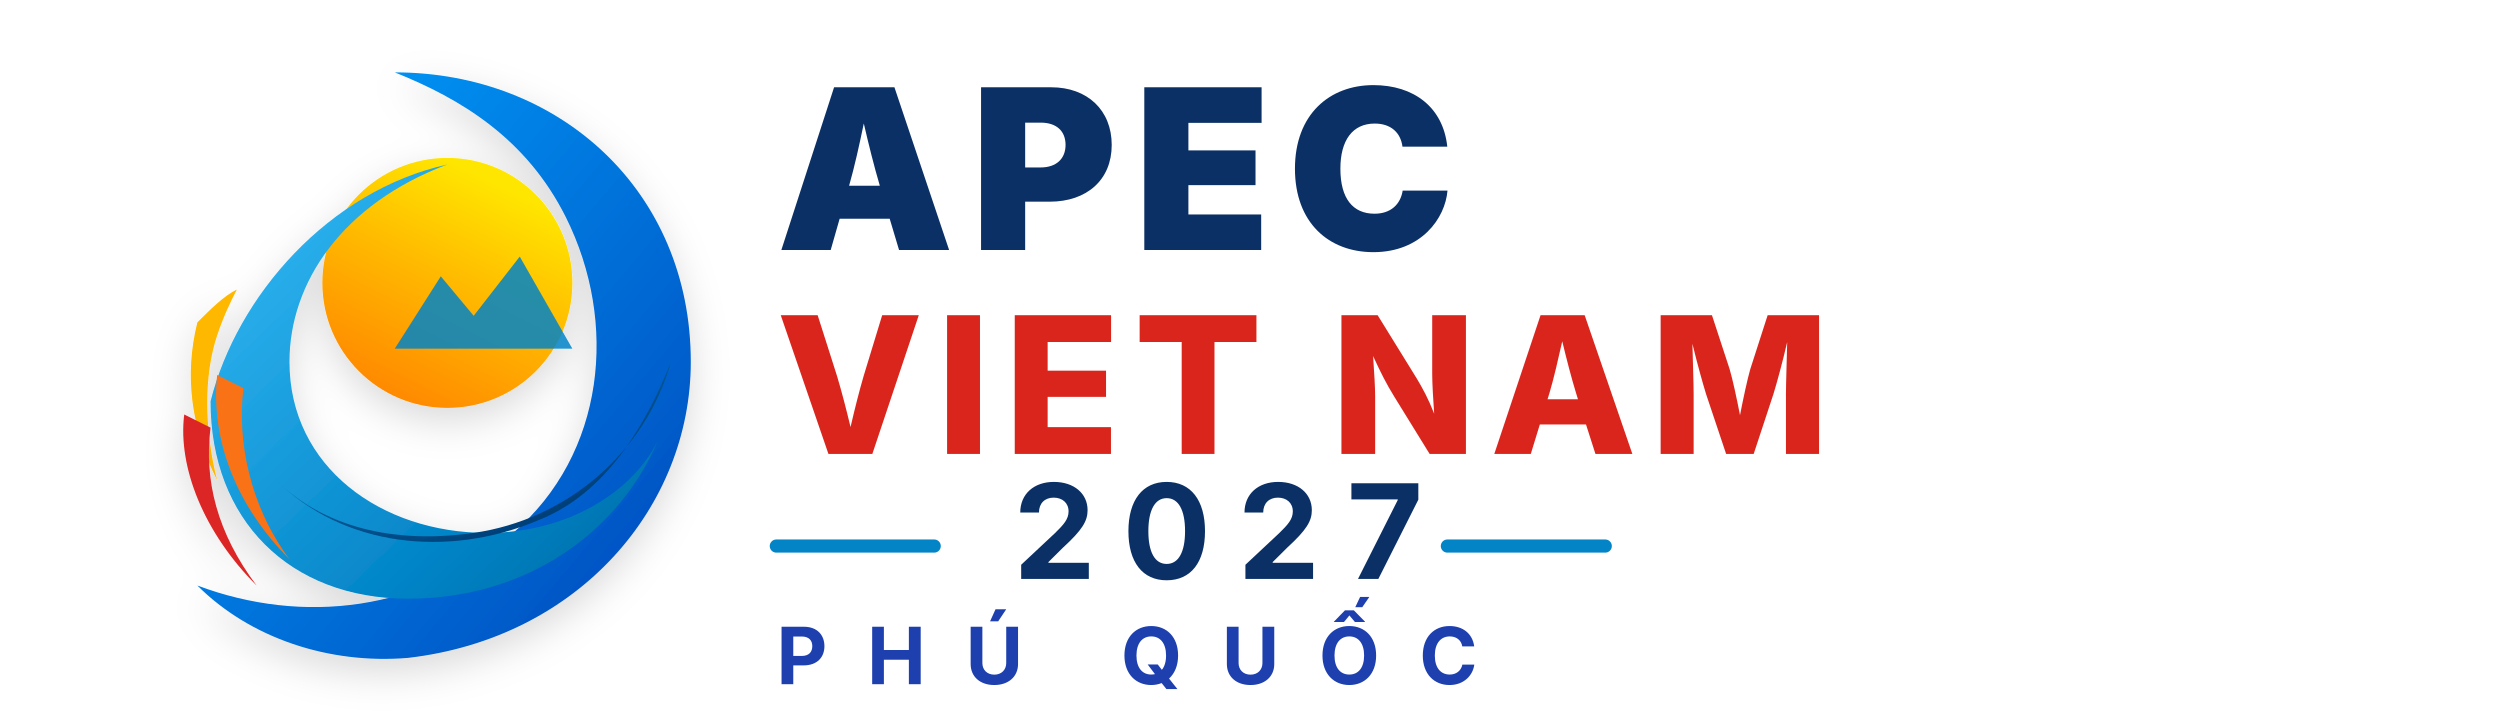
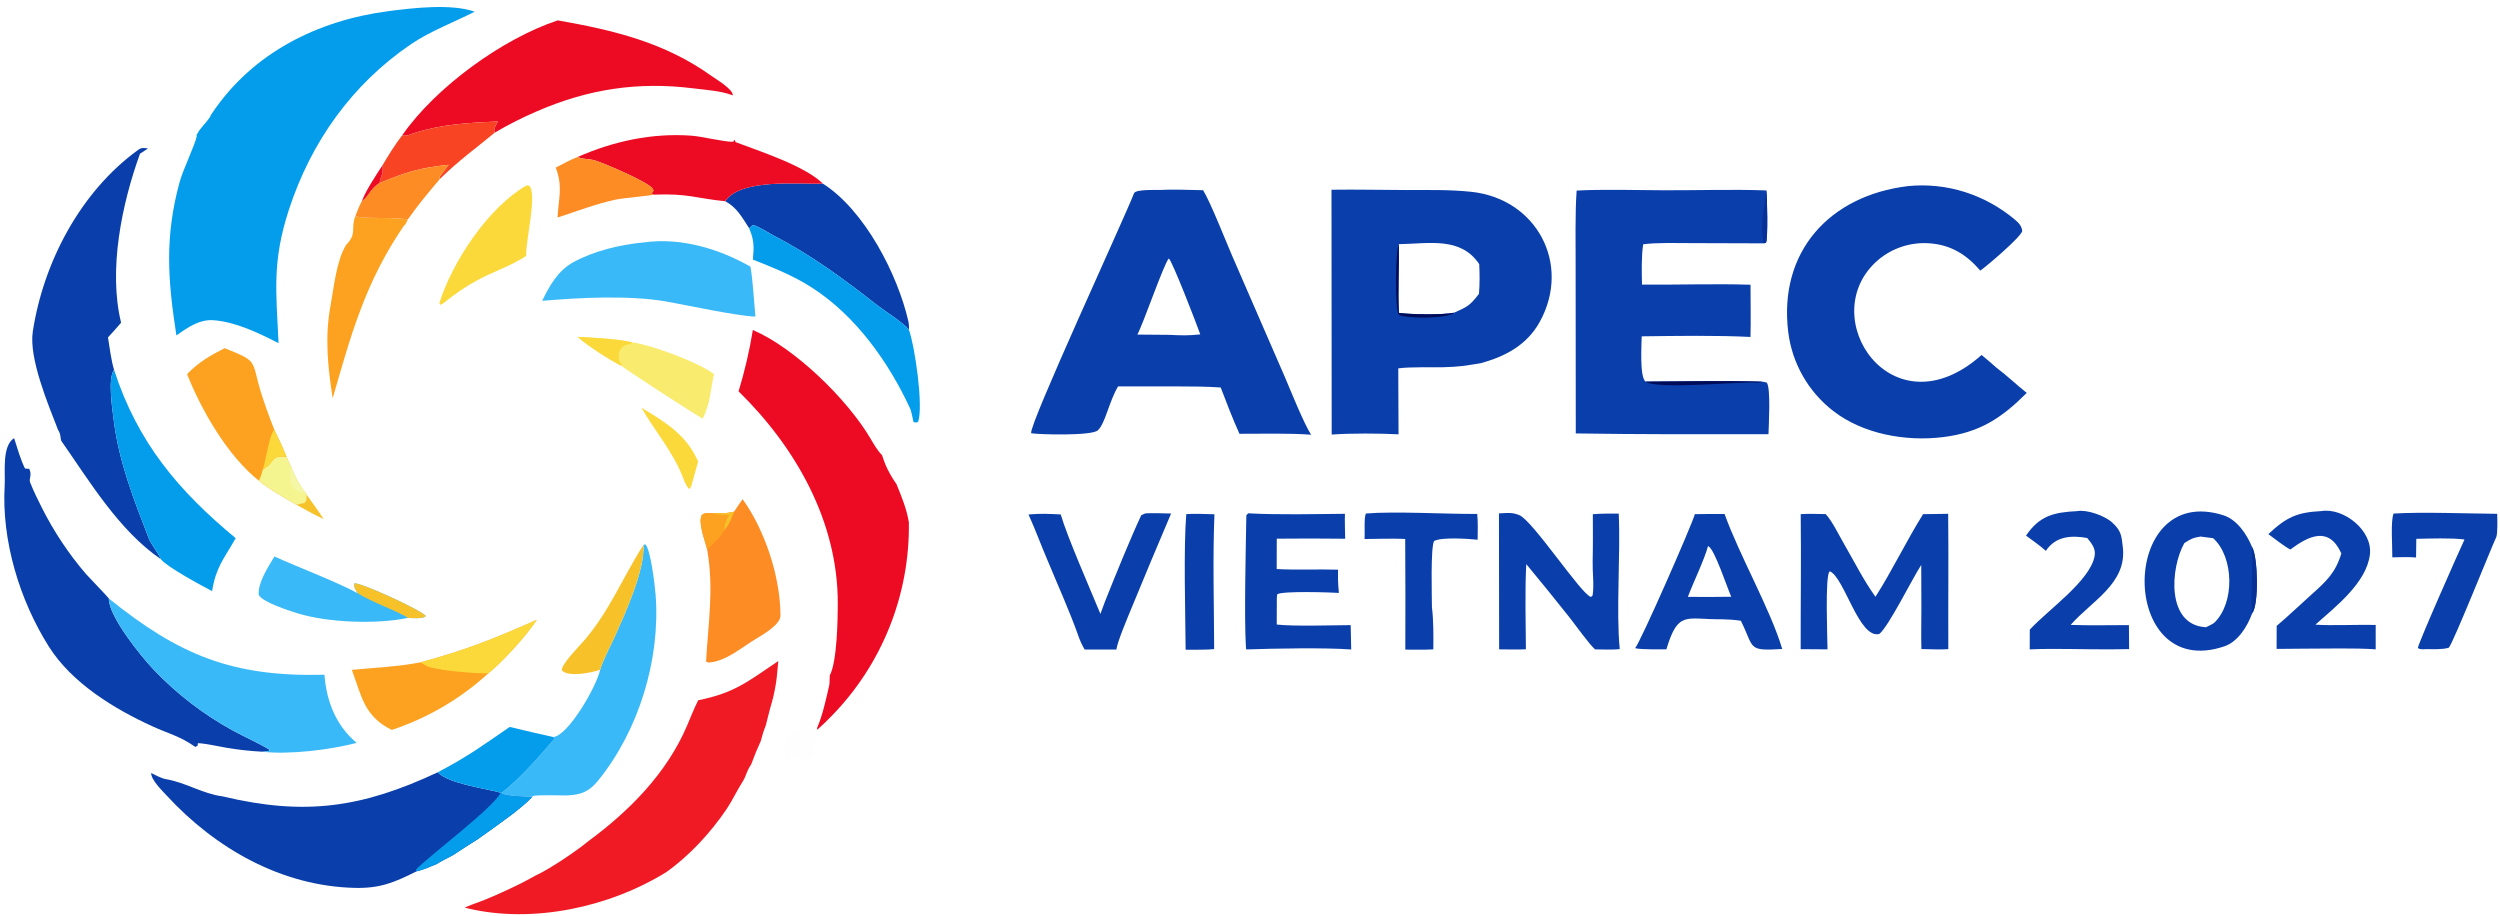
- <svg xmlns="http://www.w3.org/2000/svg" viewBox="0 0 380 110" width="380" height="110" fill="none">
-   <defs>
-     <linearGradient id="sunGrad" x1="0%" y1="100%" x2="50%" y2="0%">
-       <stop offset="0%" stop-color="#FF7A00" />
-       <stop offset="60%" stop-color="#FFB800" />
-       <stop offset="100%" stop-color="#FFE600" />
-     </linearGradient>
-     <linearGradient id="blueGrad1" x1="0%" y1="0%" x2="100%" y2="100%">
-       <stop offset="0%" stop-color="#00A3FF" />
-       <stop offset="100%" stop-color="#0047BA" />
-     </linearGradient>
-     <linearGradient id="blueGrad2" x1="0%" y1="0%" x2="100%" y2="100%">
-       <stop offset="0%" stop-color="#38BDF8" />
-       <stop offset="70%" stop-color="#0284C7" />
-       <stop offset="100%" stop-color="#0369A1" />
-     </linearGradient>
-     <linearGradient id="deepBlueGrad" x1="0%" y1="0%" x2="100%" y2="100%">
-       <stop offset="0%" stop-color="#0284C7" />
-       <stop offset="100%" stop-color="#072b61" />
-     </linearGradient>
-     <filter id="subtleGlow" x="-20%" y="-20%" width="140%" height="140%">
-       <feDropShadow dx="0" dy="2" stdDeviation="3" flood-color="#000000" flood-opacity="0.15" />
-     </filter>
-   </defs>
-   <g transform="translate(10, 5)" filter="url(#subtleGlow)">
-     <circle cx="58" cy="38" r="19" fill="url(#sunGrad)" />
-     <path d="M 50 48 L 57 37 L 62 43 L 69 34 L 77 48 Z" fill="#0284C7" opacity="0.85" />
-     <path d="M 50 6 C 75 6 95 24 95 50 C 95 72 78 92 52 95 C 40 96 28 92 20 84 C 36 90 54 88 68 76 C 82 64 84 44 76 28 C 70 16 60 10 50 6 Z" fill="url(#blueGrad1)" />
-     <path d="M 22 56 C 26 40 40 24 58 20 C 42 26 34 38 34 50 C 34 66 48 76 64 76 C 76 76 86 70 90 62 C 84 76 70 86 52 86 C 34 86 22 74 22 56 Z" fill="url(#blueGrad2)" />
-     <path d="M 32 68 C 42 78 58 80 72 74 C 82 70 88 60 92 50 C 88 64 76 74 62 76 C 48 78 38 74 32 68 Z" fill="url(#deepBlueGrad)" />
-     <path d="M 20 44 C 18 52 19 60 23 68 C 21 60 21 52 23 46 C 24 43 25 41 26 39 C 24 40 22 42 20 44 Z" fill="#FFB800" />
-     <path d="M 23 52 C 22 62 26 72 34 80 C 28 72 26 62 27 54 Z" fill="#F97316" />
-     <path d="M 18 58 C 17 66 21 76 29 84 C 23 76 21 68 22 60 Z" fill="#DC2626" />
-   </g>
-   <g transform="translate(118, 0)">
-     <text x="0" y="38" font-family="'Montserrat', 'Inter', 'Segoe UI', sans-serif" font-size="34" font-weight="900" letter-spacing="2.5" fill="#0B3066">APEC</text>
-     <text x="0" y="69" font-family="'Montserrat', 'Inter', 'Segoe UI', sans-serif" font-size="29" font-weight="800" letter-spacing="2" fill="#DA251D">VIET NAM</text>
-     <g transform="translate(0, 88)">
-       <line x1="0" y1="-5" x2="24" y2="-5" stroke="#0284C7" stroke-width="2" stroke-linecap="round" />
-       <text x="36" y="0" font-family="'Montserrat', 'Inter', 'Segoe UI', sans-serif" font-size="20" font-weight="700" letter-spacing="4" fill="#0B3066">2027</text>
-       <line x1="102" y1="-5" x2="126" y2="-5" stroke="#0284C7" stroke-width="2" stroke-linecap="round" />
-     </g>
-     <text x="0" y="104" font-family="'Montserrat', 'Inter', 'Segoe UI', sans-serif" font-size="12" font-weight="700" letter-spacing="6" fill="#1E40AF">PHÚ QUỐC</text>
-   </g>
+ <svg xmlns="http://www.w3.org/2000/svg" width="1119" height="410" viewBox="0 0 1119 410" fill="none">
+   <path d="M173.896 4.987C184.758 3.571 202.067 1.531 212.471 5.239C203.492 9.801 192.491 13.988 184.047 19.717C157.561 37.69 139.226 63.538 129.353 93.743C121.775 116.928 123.581 130.063 124.677 153.599C115.795 149.071 105.745 144.165 95.668 143.335C89.329 142.813 83.813 146.654 78.965 150.166C75.126 125.406 73.626 106.153 80.448 81.32C81.948 75.86 87.481 64.463 88.136 60.684L87.865 60.599C87.881 60.573 87.899 60.547 87.914 60.52C88.338 59.787 88.717 59.168 89.223 58.352C89.55 57.924 89.799 57.605 90.056 57.302C91.028 56.156 92.076 54.917 92.825 53.97C93.172 53.532 93.589 52.989 93.899 52.495C93.951 52.413 94.254 51.947 94.492 51.296C94.656 51.072 94.808 50.86 94.937 50.667C113.043 23.645 142.179 9.122 173.896 4.987Z" fill="#039DEC" />
+   <path d="M336.977 147.704C355.637 155.695 379.205 178.571 389.71 196.416C391.23 198.998 392.809 201.746 394.793 203.714C395.075 204.561 395.389 205.456 395.701 206.331C396.587 208.818 397.599 210.883 399.508 214.036C400.126 215.058 400.705 215.898 401.306 216.727C401.304 216.751 401.302 216.775 401.3 216.799C403.587 222.31 405.844 227.898 406.812 233.802C407.289 266.167 394.828 297.382 372.196 320.513C370.132 322.642 367.992 324.698 365.782 326.676L365.764 325.751C368.14 320.414 369.953 312.079 371.248 306.351L371.419 302.296C374.693 296.154 374.982 277.188 374.992 270.06C375.047 233.493 356.266 200.327 330.585 175.163C333.332 166.165 335.467 156.991 336.977 147.704Z" fill="#ED0B23" />
+   <path d="M67.654 346C69.428 346.889 72.323 348.419 74.233 348.742C83.18 350.257 90.682 355.294 99.692 356.47C136.364 365.23 161.91 361.62 195.929 345.685C200.716 350.883 218.255 353.054 224.123 354.827L224.454 354.96C225.932 356.461 235.611 356.573 238.224 356.679C235.741 359.404 232.591 361.81 229.71 364.141C224.443 368.068 219.122 371.92 213.746 375.695C210.14 378 206.225 380.41 202.705 382.794C201.696 383.324 196.074 386.197 195.584 386.683C192.594 387.931 189.57 389.298 186.418 390.029C176.551 394.957 170.249 397.66 158.993 397.421C126.179 396.725 96.467 379.832 74.592 356.069C72.524 353.822 67.628 349.111 67.654 346Z" fill="#093EAB" />
+   <path d="M224.122 354.827L224.453 354.96C225.931 356.461 235.611 356.573 238.224 356.679C235.741 359.404 232.59 361.81 229.71 364.141C224.443 368.068 219.122 371.92 213.746 375.695C210.14 378 206.224 380.41 202.704 382.794C201.695 383.324 196.074 386.197 195.584 386.683C192.594 387.931 189.57 389.298 186.418 390.029C186.362 389.791 186.295 389.507 186.218 389.176C193.284 382.09 220.587 361.733 224.122 354.827Z" fill="#039DEC" />
+   <path d="M348.373 295.879L347.691 303.055C347.476 305.696 346.276 311.845 345.47 314.441C344.362 318.016 343.764 321.015 342.82 324.507L341.625 327.793L340.488 331.797C339.757 333.399 339.048 335.011 338.362 336.633L336.224 342.15C334.906 343.979 334.145 346.155 333.289 348.251L332.446 349.783C329.947 353.685 327.734 358.414 325.291 362.047C318.174 372.626 308.552 383.071 298.168 390.405C272.88 406.067 238.648 413.454 209.653 406.66C209.089 406.529 208.529 406.382 207.975 406.216L210.962 404.99C218.956 402.227 225.646 399.063 233.244 395.369L237.091 393.316L239.844 391.828C246.017 389.022 258.157 380.836 263.369 376.487C281.686 363.02 298.527 345.986 307.53 324.789C309.144 320.991 310.66 317.123 312.513 313.437C328.979 310.11 334.673 305.054 348.373 295.879Z" fill="#F01A25" />
+   <path d="M25.985 192.416C21.613 181.138 12.846 160.354 14.682 148.377C19.445 117.302 36.101 85.688 61.865 67.068C63.447 65.925 64.528 66.242 66.257 66.441L62.663 68.797C54.535 91.213 48.417 120.774 54.202 144.434C52.253 146.69 50.382 148.856 48.333 151.021C49.011 155.28 49.816 161.578 51.061 165.551C48.1 169.446 50.312 183.287 50.944 188.354C53.237 206.742 59.91 223.698 66.536 240.836C67.743 243.956 71.208 247.99 71.915 250.233C53.24 237.407 40.263 215.682 27.576 197.542C26.85 196.505 27.504 194.72 25.985 192.416Z" fill="#093EAB" />
+   <path d="M87.43 334.338C80.447 329.417 75.839 328.58 68.152 325.072C51.058 317.259 32.179 305.734 21.873 289.422C8.786 268.706 0.635 241.881 2.095 217.295C2.443 211.437 0.742 199.697 6.308 196.098C7.582 200.048 9.346 206.197 11.207 209.723C11.938 209.805 12.329 209.816 13.064 209.811C14.463 212.69 12.857 214.245 13.462 215.843C14.747 219.233 17.107 224.09 18.75 227.287C24.102 237.927 30.727 247.877 38.477 256.918C39.949 258.602 48.044 266.89 48.727 267.898C48.552 275.743 63.072 293.769 68.833 299.792C79.192 310.665 91.175 319.862 104.356 327.055C109.093 329.666 116.638 333.019 120.826 335.712C120.093 336.488 118.521 336.35 117.222 336.456C112 336.178 106.797 335.607 101.639 334.747C98.28 334.169 91.693 332.721 88.567 332.64L88.487 333.693L87.43 334.338Z" fill="#093EAB" />
+   <path d="M179.981 60.618C194.96 39.066 224.818 17.347 249.656 9.118C274.601 13.508 297.429 18.94 318.396 33.951C320.532 35.481 328.304 40.035 327.974 42.689C322.754 40.636 316.033 40.264 310.494 39.567C285.642 36.44 263.284 39.821 240.207 49.865C233.738 52.637 227.455 55.824 221.396 59.406C220.887 57.47 221.793 56.37 222.873 54.355C210.162 54.927 197.523 55.6 185.447 59.558C183.343 60.248 182.093 61.091 179.981 60.618Z" fill="#ED0B23" />
+   <path d="M48.727 267.898C80.319 293.362 104.176 303.076 145.216 302.009C146.145 313.835 150.266 324.517 159.386 332.3L159.63 332.508C147.827 335.614 129.45 337.884 117.221 336.456C118.521 336.35 120.093 336.488 120.826 335.712C116.638 333.019 109.093 329.666 104.355 327.055C91.175 319.862 79.192 310.665 68.833 299.792C63.072 293.769 48.552 275.743 48.727 267.898Z" fill="#39B9F8" />
+   <path d="M288.016 243.897L288.85 243.632C291.192 245.697 293.141 262.119 293.465 266.392C295.642 295.124 285.899 327.049 267.699 349.405C263.665 354.361 260.137 355.675 254.139 356.02C253.985 356.029 253.831 356.036 253.677 356.042C251.293 356.022 239.772 355.71 238.38 356.337L238.224 356.679C235.61 356.573 225.931 356.461 224.453 354.96C232.843 348.505 241.285 338.71 248.148 330.703L247.689 329.915C254.662 328.986 267.23 306.756 268.618 299.797C269.797 295.592 273.301 289.121 275.147 284.993C279.883 274.406 288.632 255.363 288.016 243.897Z" fill="#39B9F8" />
+   <path d="M368.336 82.197C387.01 94.098 401.706 122.724 406.516 143.513C406.821 144.848 406.93 146.22 406.838 147.585C403.917 144.065 396.044 139.298 392.21 136.286C377.778 124.95 363.102 114.153 346.763 105.695C344.263 104.401 339.557 101.301 336.97 100.691L335.322 102.18C332.147 97.268 329.774 92.8 324.619 90.077C331.398 79.772 357.74 82.521 368.336 82.197Z" fill="#093EAB" />
+   <path d="M51.062 165.552C61.508 197.84 79.666 219.509 105.492 240.895C100.065 250.404 96.658 253.855 94.935 264.594C90.447 262.216 74.886 253.939 71.916 250.233C71.209 247.99 67.743 243.956 66.537 240.836C59.911 223.698 53.238 206.742 50.945 188.354C50.313 183.288 48.101 169.447 51.062 165.552Z" fill="#039DEC" />
+   <path d="M258.545 70.269C274.56 63.225 291.734 59.461 309.421 60.72C314.335 61.07 323.897 63.515 328.185 63.474L328.655 62.485C328.839 62.805 329.058 63.189 329.314 63.634C340.036 67.739 360.046 74.089 368.336 82.197C357.74 82.521 331.398 79.772 324.619 90.077C311.222 88.722 308.091 86.524 292.729 87.129C291.81 86.788 292.157 87.069 291.61 86.317C292.243 85.959 292.203 85.993 292.505 85.33C292.427 85.096 292.35 84.867 292.252 84.642C291.002 81.787 270.467 73.096 266.348 71.833C263.903 71.083 261.069 71.368 258.768 70.372C258.693 70.34 258.619 70.303 258.545 70.269Z" fill="#ED0B23" />
+   <path d="M335.322 102.18L336.97 100.691C339.557 101.301 344.263 104.401 346.763 105.695C363.102 114.153 377.778 124.95 392.21 136.286C396.044 139.298 403.917 144.065 406.838 147.585C409.551 155.141 413.362 181.925 410.965 188.78C409.998 189.278 410.198 189.097 408.899 188.948C408.616 187.701 407.884 183.953 407.428 182.968C397.769 162.076 383.081 141.399 363.514 128.788C354.915 123.246 346.121 119.854 336.978 116.174C337.542 110.51 337.565 107.363 335.322 102.18Z" fill="#039DEC" />
+   <path d="M154.942 109.606C160.046 104.295 156.768 102.519 159.071 96.721C162.266 98.188 176.387 97.002 182.531 98.255C181.905 99.617 181.662 100.364 180.549 101.381C163.456 126.512 157.109 149.799 148.92 178.257C146.723 164.555 145.346 150.805 147.905 137.031C149.403 128.974 150.554 116.55 154.942 109.606Z" fill="#FCA220" />
+   <path d="M228.14 325.376C234.64 326.96 241.156 328.473 247.689 329.915L248.149 330.703C241.285 338.71 232.844 348.505 224.453 354.96L224.122 354.827C218.255 353.054 200.716 350.883 195.929 345.685C209.691 338.418 215.79 333.861 228.14 325.376Z" fill="#039DEC" />
+   <path d="M179.981 60.618C182.093 61.091 183.343 60.248 185.447 59.558C197.523 55.6 210.162 54.927 222.873 54.355C221.793 56.37 220.887 57.47 221.396 59.406C211.725 67.444 206.399 70.926 196.936 80.064L196.665 79.286C198.037 77.433 199.421 75.589 200.817 73.753C187.752 75.158 181.887 76.997 169.876 81.918C170.723 77.402 171.367 79.213 171.297 73.824C173.395 70.182 177.431 63.784 179.981 60.618Z" fill="#F84422" />
+   <path d="M248.771 75.018C252.145 73.224 254.965 71.685 258.544 70.269C258.619 70.303 258.692 70.34 258.767 70.372C261.068 71.368 263.903 71.083 266.347 71.833C270.466 73.096 291.001 81.787 292.251 84.642C292.349 84.867 292.426 85.096 292.504 85.33C292.203 85.993 292.242 85.96 291.609 86.318C292.156 87.069 291.809 86.788 292.728 87.129C291.197 87.599 278.703 88.628 275.239 89.409C266.071 91.477 258.436 94.478 249.559 97.359C250.023 88.347 252.023 83.861 248.771 75.018Z" fill="#FC8C23" />
+   <path d="M288.017 243.897C288.633 255.363 279.883 274.406 275.147 284.993C273.301 289.121 269.798 295.592 268.618 299.797C264.887 301.087 254.313 303.294 251.442 300.001C251.439 297.165 258.478 290.071 261 287.204C272.676 273.933 278.811 258.223 288.017 243.897Z" fill="#F7C229" />
+   <path d="M169.876 81.918C181.887 76.997 187.752 75.158 200.817 73.753C199.421 75.589 198.037 77.433 196.665 79.286L196.936 80.064C191.542 86.425 187.33 91.43 182.53 98.254C176.387 97.001 162.265 98.188 159.071 96.721C160.045 94.093 160.666 92.508 161.958 90.025C164.892 88.164 166.015 84.025 169.876 81.918Z" fill="#FC8C23" />
+   <path d="M171.297 73.824C171.367 79.213 170.724 77.402 169.876 81.918C166.015 84.025 164.893 88.164 161.958 90.025C163.976 84.826 168.223 78.578 171.297 73.824Z" fill="#ED0B23" />
+   <path d="M288.492 108.463C304.917 106.287 321.708 111.301 335.907 119.347C336.907 124.798 337.578 135.816 338.117 141.713C329.093 141.319 307.991 136.683 297.837 134.886C281.32 132.094 259.4 133.205 242.683 134.653C245.936 127.876 249.763 121.122 256.604 117.375C266.076 112.188 277.787 109.478 288.492 108.463Z" fill="#39B9F8" />
+   <path d="M332.397 223.415C342.47 237.458 349.298 258.289 349.342 275.544C349.352 279.371 342.128 283.7 338.876 285.631C332.158 289.562 325.186 296.008 317.219 296.556C317.056 296.567 316.026 296.258 316.037 296.047C316.981 278.54 319.633 263.855 316.517 245.948C315.618 242.039 312.241 233.818 314.186 230.465C315.392 229.417 317.117 229.692 318.759 229.735C321.799 229.726 325.753 229.926 328.561 229.028C329.795 227.218 331.125 225.17 332.397 223.415Z" fill="#FC8C23" />
+   <path d="M328.561 229.028C327.5 231.849 326.267 234.854 324.323 237.216C322.535 240.46 319.213 243.42 316.517 245.948C315.618 242.039 312.241 233.818 314.186 230.465C315.392 229.417 317.117 229.693 318.759 229.735C321.799 229.726 325.753 229.926 328.561 229.028Z" fill="#FCA220" />
+   <path d="M328.561 229.028C327.5 231.849 326.267 234.854 324.324 237.216C323.984 234.855 325.349 232.607 326.351 230.401C323.453 230.399 321.57 230.518 318.76 229.735C321.8 229.726 325.753 229.926 328.561 229.028Z" fill="#F7C229" />
+   <path d="M100.562 155.843C116.148 162.108 112.218 160.904 117.005 176.268C118.739 181.652 120.655 186.976 122.75 192.23C124.487 196.008 126.784 200.668 128.242 204.481L130.305 209.052C132.175 213.675 133.871 216.936 136.986 220.891L137.334 221.545C137.158 223.79 137.529 223.687 136.335 225.129C135.141 225.415 133.957 225.709 132.752 225.951C128.168 223.353 119.808 218.585 115.878 215.177C101.905 204.081 90.261 183.843 83.738 167.48C88.782 162.176 94.168 159.072 100.562 155.843Z" fill="#FCA220" />
+   <path d="M128.242 204.481L130.305 209.052C132.175 213.674 133.871 216.936 136.986 220.891L137.335 221.545C137.158 223.79 137.529 223.687 136.335 225.129C135.141 225.415 133.957 225.709 132.752 225.95C128.168 223.353 119.808 218.585 115.878 215.177C116.695 213.688 117.213 211.696 117.715 210.043C123.127 207.082 121.137 203.516 128.242 204.481Z" fill="#F5F590" />
+   <path d="M130.305 209.052C132.176 213.674 133.872 216.936 136.987 220.891C129.656 219.753 129.248 215.547 130.305 209.052Z" fill="#F4F7A6" />
+   <path d="M122.75 192.23C124.487 196.008 126.784 200.668 128.242 204.481C121.137 203.516 123.127 207.082 117.715 210.043C118.962 205.828 120.647 194.595 122.75 192.23Z" fill="#FCD93A" />
+   <path d="M188.111 296.479C208.433 291.044 221.212 285.9 240.264 277.434C235.673 284.446 225.017 296.2 218.543 301.413C206.082 312.792 191.363 321.416 175.348 326.723C163.04 320.559 161.999 312.066 157.482 299.823C167.411 298.879 178.433 298.364 188.111 296.479Z" fill="#FCA220" />
+   <path d="M188.111 296.479C208.433 291.044 221.213 285.9 240.264 277.434C235.673 284.446 225.018 296.2 218.543 301.413C211.281 301.363 199.321 300.402 192.246 298.626C191.505 298.44 189.228 297.006 188.111 296.479Z" fill="#FCD93A" />
+   <path d="M122.836 249.089C132.583 253.535 151.74 260.884 160.09 265.525C159.003 263.48 158.486 263.288 158.615 261.158C160.806 260.324 189.631 273.575 190.588 275.79C188.961 277.079 184.753 276.67 182.572 276.572C168.779 279.499 146.629 278.723 133.114 274.493C129.241 273.28 117.561 269.562 115.794 266.275C115.394 260.747 120.01 253.81 122.836 249.089Z" fill="#39B9F8" />
+   <path d="M160.09 265.525C159.003 263.48 158.486 263.288 158.615 261.158C160.806 260.324 189.631 273.575 190.588 275.791C188.961 277.079 184.753 276.67 182.572 276.572C178.758 273.833 166.295 269.513 160.09 265.525Z" fill="#F7C229" />
+   <path d="M235.694 82.963L236.843 83.101C240.651 86.737 235.194 107.784 235.529 114.539C229.018 118.876 221.408 121.328 214.466 125C208.408 128.204 203.79 131.423 198.478 135.701C197.976 136.08 197.588 136.189 197.006 136.437L196.647 135.673C202.467 117.146 218.491 92.884 235.694 82.963Z" fill="#FCD93A" />
+   <path d="M258.567 150.779C266.169 151.23 275.659 151.561 282.907 153.207C291.61 154.392 312.697 162.146 319.593 167.466C317.902 174.874 317.952 180.643 314.534 187.419C312.855 186.645 279.69 165.23 278.101 163.71C273.619 161.591 261.972 154.106 258.567 150.779Z" fill="#F9EB6D" />
+   <path d="M258.567 150.779C266.169 151.23 275.659 151.561 282.907 153.207L282.375 153.966C278.252 154.156 276.313 157.199 277.078 161.118C277.382 162.679 278.744 162.471 278.101 163.71C273.619 161.591 261.972 154.106 258.567 150.779Z" fill="#FCD93A" />
+   <path d="M287.098 182.49C297.636 188.78 307.413 194.766 312.484 206.605L309.473 217.322L308.856 218.749L308.094 218.57C307.022 217.016 306.359 215.565 305.693 213.797C301.352 202.286 293.113 193.012 287.098 182.49Z" fill="#FCD93A" />
+   <path d="M137.334 221.545C139.815 225.046 142.566 228.772 144.875 232.358C140.445 230.248 137.01 228.377 132.752 225.951C133.957 225.709 135.141 225.415 136.335 225.129C137.529 223.687 137.158 223.79 137.334 221.545Z" fill="#F7C229" />
+   <path d="M595.977 84.921C607.145 84.76 618.526 85.028 629.738 85.06C639.616 85.082 648.413 84.823 658.341 85.835C687.655 88.821 703.467 118.075 689.223 144.014C683.579 154.283 673.913 159.571 662.63 162.596C655.817 163.706 653.047 164.206 645.971 164.373C640.168 164.511 631.279 164.138 625.864 164.884L625.984 194.401C617.428 193.956 604.615 193.889 596.064 194.506L595.977 84.921ZM626.132 140.044C631.158 140.774 645.9 141.014 650.899 139.961C656.931 137.228 657.877 136.828 661.991 131.52C662.363 126.769 662.319 122.95 662.1 118.218C653.773 105.831 639.633 109.073 626.126 109.288C626.29 119.634 625.64 129.284 626.132 140.044Z" fill="#093EAB" />
+   <path d="M650.9 139.961C647.72 142.742 629.935 142.675 626.127 140.931C624.22 138.433 624.564 112.253 626.127 109.289C626.29 119.634 625.64 129.284 626.132 140.045C631.159 140.774 645.9 141.014 650.9 139.961Z" fill="#000C57" />
+   <path d="M519.798 85.023C524.956 84.676 533.135 85.048 538.516 85.141C541.864 90.616 548.561 107.648 551.484 114.436L575.148 168.864C577.733 174.932 583.743 189.895 586.858 194.576C577.241 193.853 564.658 194.154 554.779 194.162C551.741 187.477 549.02 180.292 546.387 173.436C539.683 172.98 533.287 172.981 526.58 172.952L500.45 172.957C496.336 179.859 494.784 189.437 491.405 192.606C488.651 195.19 464.847 194.505 461.543 193.923C460.372 190.468 503.048 98.17 507.611 86.479C508.322 84.658 517.78 85.041 519.798 85.023ZM523.302 149.877C528.994 150.14 531.53 150.263 537.242 149.677C535.905 145.783 524.716 116.812 523.161 115.68C521.03 117.848 511.776 144.805 509.079 149.758L523.302 149.877Z" fill="#093EAB" />
+   <path d="M705.708 85.308C716.586 84.659 733.448 85.119 744.671 85.167C759.215 85.229 776.339 84.659 790.676 85.247C790.955 88.246 791.397 106.962 790.458 108.621L789.512 108.922L756.254 108.818C750.413 108.81 740.928 108.545 735.486 109.349C734.666 114.784 734.825 121.827 734.967 127.386C750.61 127.544 768.214 126.922 783.535 127.448C783.535 134.917 783.715 143.427 783.519 150.818C768.455 150.049 750.129 150.349 734.825 150.543C734.775 154.729 733.836 168.391 736.524 170.81C753.615 170.727 771.782 170.351 788.769 170.827C789.283 170.826 790.261 171.126 790.796 171.264C792.687 173.551 791.665 190.658 791.572 194.359C763.275 194.398 733.513 194.442 705.32 194.007L705.254 120.023C705.298 109.747 704.954 95.329 705.708 85.308Z" fill="#093EAB" />
+   <path d="M736.523 170.81C753.614 170.727 771.782 170.351 788.769 170.827C788.479 170.914 787.201 171.254 787.015 171.241C778.945 170.662 741.605 174.543 736.523 170.81Z" fill="#000C57" />
+   <path d="M790.677 85.247C790.955 88.246 791.398 106.962 790.458 108.621L789.513 108.922C787.393 100.98 789.906 92.224 790.677 85.247Z" fill="#053198" />
+   <path d="M853.92 83.312C871.514 81.525 888.665 87.172 902.057 98.469C903.658 99.817 905.002 101.308 905.144 103.457C904.418 106.237 889.37 119.026 886.387 121.135C880.322 114.049 873.295 109.629 863.881 108.926C855.407 108.235 847.003 110.948 840.529 116.466C811.652 141.456 846.79 194.649 886.95 158.887C889.228 160.705 891.43 162.674 893.626 164.597C898.353 168.112 902.516 172.186 907.171 175.866C895.823 187.208 886.021 193.669 869.531 195.671C852.937 197.686 833.912 194.305 820.564 183.96C809.401 175.34 802.145 162.615 800.413 148.617C795.998 112.709 818.832 87.582 853.92 83.312Z" fill="#093EAB" />
+   <path d="M1008.07 274.515C1005.96 280.344 1001.77 287.198 995.62 289.293C948.194 305.445 948.003 215.584 995.222 230.647C1001.29 232.581 1005.72 239.21 1008.02 244.831C1010.65 249.206 1011.14 270.627 1008.07 274.515ZM977.693 243.106C971.394 254.325 969.541 279.888 987.43 280.748C988.211 280.371 990.566 279.244 991.102 278.735C1000.34 269.987 999.997 249.395 990.61 240.891L984.939 240.161C981.464 240.731 980.775 241.117 977.693 243.106Z" fill="#093EAB" />
+   <path d="M1008.02 244.831C1010.65 249.206 1011.14 270.627 1008.07 274.515C1007.53 268.598 1008.23 252.326 1008.02 244.831Z" fill="#053198" />
+   <path d="M806.002 230.128C809.701 229.899 813.471 230.036 817.187 230.113C820.132 233.339 822.935 239.192 825.18 243.077C829.699 250.889 834.207 259.845 839.452 267.124C846.823 255.645 853.467 241.767 860.777 230.138L872 229.983C872.23 250.003 871.962 270.449 872.066 290.555C868.58 290.823 863.613 290.584 860.012 290.513C859.865 284.608 859.985 278.327 860.007 272.391C860.023 265.881 860.001 259.37 859.947 252.86C855.734 259.351 845.484 280.207 841.2 283.749C832.103 286.197 825.497 258.274 819.017 255.721C818.968 255.772 818.913 255.819 818.864 255.872C816.842 258.108 817.968 285.593 817.995 290.654L805.98 290.567C805.947 270.339 806.237 250.365 806.002 230.128Z" fill="#093EAB" />
+   <path d="M670.936 229.797C674.493 229.616 676.716 229.228 680.006 230.554C686.109 233.017 707.915 266.316 712.122 267.2L712.849 266.538C713.592 262.133 712.761 255.94 712.871 251.324C713.04 244.273 712.98 237.209 712.953 230.156C716.799 229.843 720.684 229.887 724.542 229.875C725.421 247.897 723.296 273.753 725.001 290.517C722.684 290.914 716.575 290.692 713.947 290.661C711.079 288.049 705.484 280.146 702.582 276.454C696.195 268.393 689.72 260.404 683.158 252.49C682.524 264.049 682.907 278.943 682.989 290.616C679.579 290.827 674.536 290.657 671.012 290.648L670.936 229.797Z" fill="#093EAB" />
+   <path d="M758.62 230.132C762.865 230.005 767.635 230.091 771.924 230.076C778.579 248.619 792.436 272.747 797.73 290.482C781.901 291.465 785.398 290.235 779.197 277.845C775.902 277.391 773.87 277.255 770.542 277.179C754.833 277.388 751.151 272.976 745.878 290.629C742.895 290.634 734.284 290.797 731.863 290.115C733.923 288.203 757.139 235.388 758.62 230.132ZM755.484 267.159L765.832 267.19L774.908 267.106C773.176 263.305 767.417 245.773 764.723 244.545C764.646 244.511 764.57 244.492 764.488 244.465C763.013 250.193 757.844 260.868 755.484 267.159Z" fill="#093EAB" />
+   <path d="M558.681 229.757C572.083 230.491 588.393 230.095 601.982 229.978C601.889 233.607 602.031 237.488 602.102 241.137C591.895 241.011 581.694 241.003 571.488 241.113L571.444 254.698C579.809 255.2 590.136 254.721 598.906 254.984C598.84 258.985 598.895 261.416 599.288 265.387C595.687 265.16 573.777 264.401 571.668 266.029L571.51 267.73L571.466 279.548C578.99 280.421 596.551 279.858 604.566 279.805L604.801 290.707C593.119 289.822 569.789 290.271 557.779 290.688C557.719 290.086 557.67 289.484 557.637 288.881C556.888 275.614 557.615 245.343 557.866 230.668C558.178 230.317 558.451 230.014 558.681 229.757Z" fill="#093EAB" />
+   <path d="M512.717 229.774C516.377 229.589 520.486 229.772 524.183 229.854C518.215 243.865 512.334 257.913 506.54 271.998C504.852 276.161 500.31 286.703 499.683 290.723L485.497 290.744C484.387 288.846 483.459 286.874 482.73 284.802C478.715 273.395 473.711 262.493 469.11 251.344C466.064 244.301 463.568 237.342 460.355 230.282C465.767 229.789 469.339 230 474.777 230.259C477.693 240.292 488.185 264.166 492.544 274.795C493.181 272.97 493.852 271.156 494.556 269.356C498.469 259.447 506.025 240.82 510.836 230.593C511.56 230.278 512.187 230.005 512.717 229.774Z" fill="#093EAB" />
+   <path d="M1039 228.764C1048.95 227.115 1062.07 237.394 1060.77 248.216C1059.24 260.902 1045.31 271.617 1036.37 279.59C1043.38 280.125 1055.46 279.499 1063.36 279.744L1063.36 290.639C1054.33 289.978 1040.69 290.346 1031.31 290.342L1019.01 290.45L1019.04 280.155C1024.27 275.698 1029.3 270.884 1034.41 266.305C1041.22 260.202 1045.28 256.561 1047.99 247.735C1042.48 235.447 1033.55 239.718 1025.15 245.961C1022.43 244.541 1017.95 241.018 1015.32 239.073C1023.5 231.356 1028.3 229.322 1039 228.764Z" fill="#093EAB" />
+   <path d="M929.639 228.784C933.999 227.954 942.004 230.79 945.375 233.831C949.517 237.569 949.577 239.833 950.172 244.839C952.117 261.166 936.256 268.927 926.82 279.706C934.972 280.022 944.632 279.798 952.904 279.797L952.997 290.54C942.146 290.852 928.929 290.433 917.793 290.447C914.728 290.419 911.57 290.562 908.499 290.663L908.532 281.836C916.69 272.922 935.524 260.04 937.556 248.875C938.163 245.517 936.196 243.218 934.24 240.806C927.175 239.522 920.055 239.975 915.723 246.571C913.46 244.481 909.417 241.646 906.844 239.729C912.941 230.765 919.405 229.313 929.639 228.784Z" fill="#093EAB" />
+   <path d="M1071.39 229.86C1084.29 229.087 1104.37 229.873 1117.74 229.985C1117.83 232.167 1117.99 238.965 1117.32 240.415C1114.97 245.448 1098.13 287.593 1096.1 289.902C1093.25 290.804 1089.04 290.558 1085.93 290.543C1084.47 290.613 1083.51 290.791 1082.22 290.106C1082.22 288.309 1100.93 246.096 1103.12 241.473C1097.45 240.7 1087.32 241.066 1081.54 241.179L1081.43 249.537C1078.21 249.223 1074.09 249.408 1070.8 249.468C1070.89 245.406 1069.95 232.918 1071.39 229.86Z" fill="#093EAB" />
+   <path d="M611.434 229.846C624.126 228.768 647.277 230.129 661.204 230.039C661.587 233.537 661.423 237.99 661.39 241.58C657.325 241.163 645.19 240.299 641.862 242.182C640.305 245.397 640.906 266.672 640.933 271.83C641.649 277.277 641.644 285.145 641.545 290.66C637.884 290.895 632.792 290.758 629.022 290.769C629.093 274.256 629.071 257.741 628.967 241.228C623.285 240.979 616.553 241.203 610.789 241.263C610.969 238.738 610.428 231.186 611.434 229.846Z" fill="#093EAB" />
+   <path d="M530.976 230.13C534.491 229.827 539.924 230.107 543.586 230.191C542.78 249.798 543.388 270.743 543.458 290.535C540.449 290.905 533.953 290.79 530.686 290.824C530.58 274.448 529.721 245.74 530.976 230.13Z" fill="#093EAB" />
+   <path d="M359.519 318.469C360.553 325.399 362.912 320.385 365.765 325.751L365.783 326.676L365.048 327.432C365.672 328.348 365.743 328.565 366.092 329.62C365.397 331.268 364.329 332.098 363.035 333.308C364.222 335.188 364.629 335.224 364.757 337.327C362.527 341.427 358.027 339.43 355.029 338.431C353.734 338.878 353.487 339.026 352.387 339.846L352.108 340.055L351.561 339.215C351.019 335.796 351.774 330.679 352.625 327.315L353.078 329.091C354.168 327.624 357.512 326.125 357.492 325.477C357.4 322.481 358.488 321.091 359.519 318.469Z" fill="#D8AAAA" fill-opacity="0.012" />
</svg>
